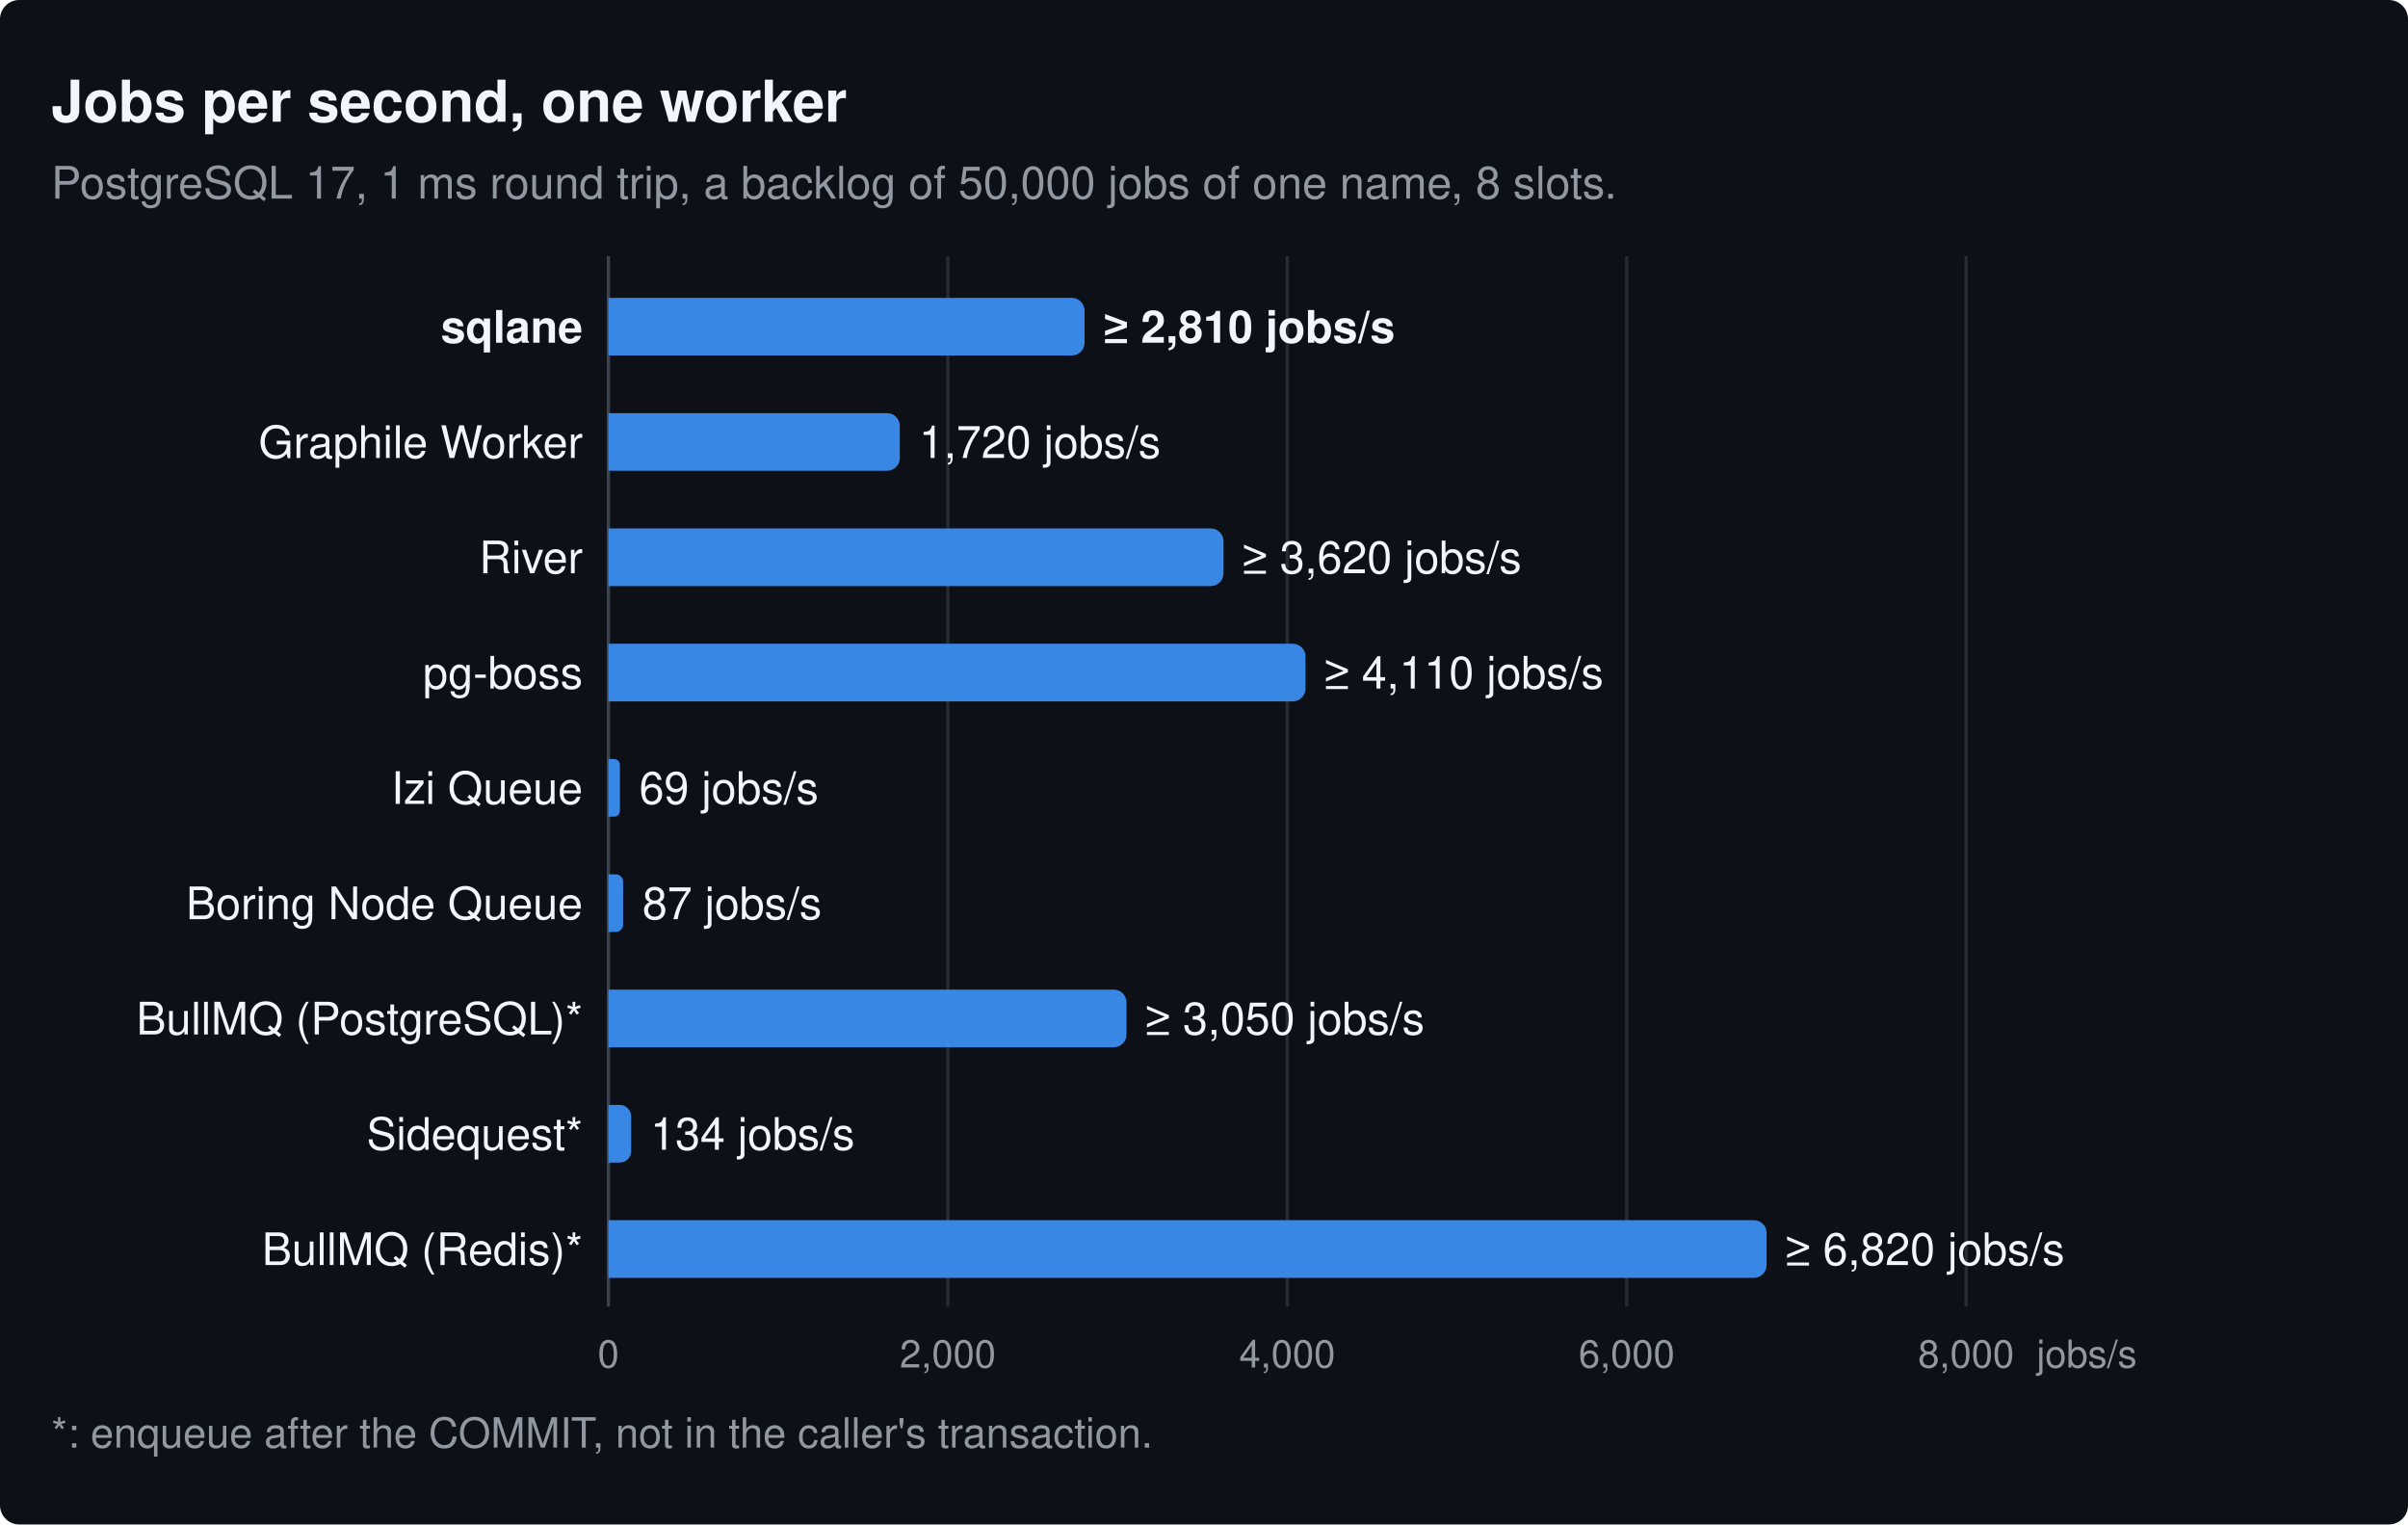
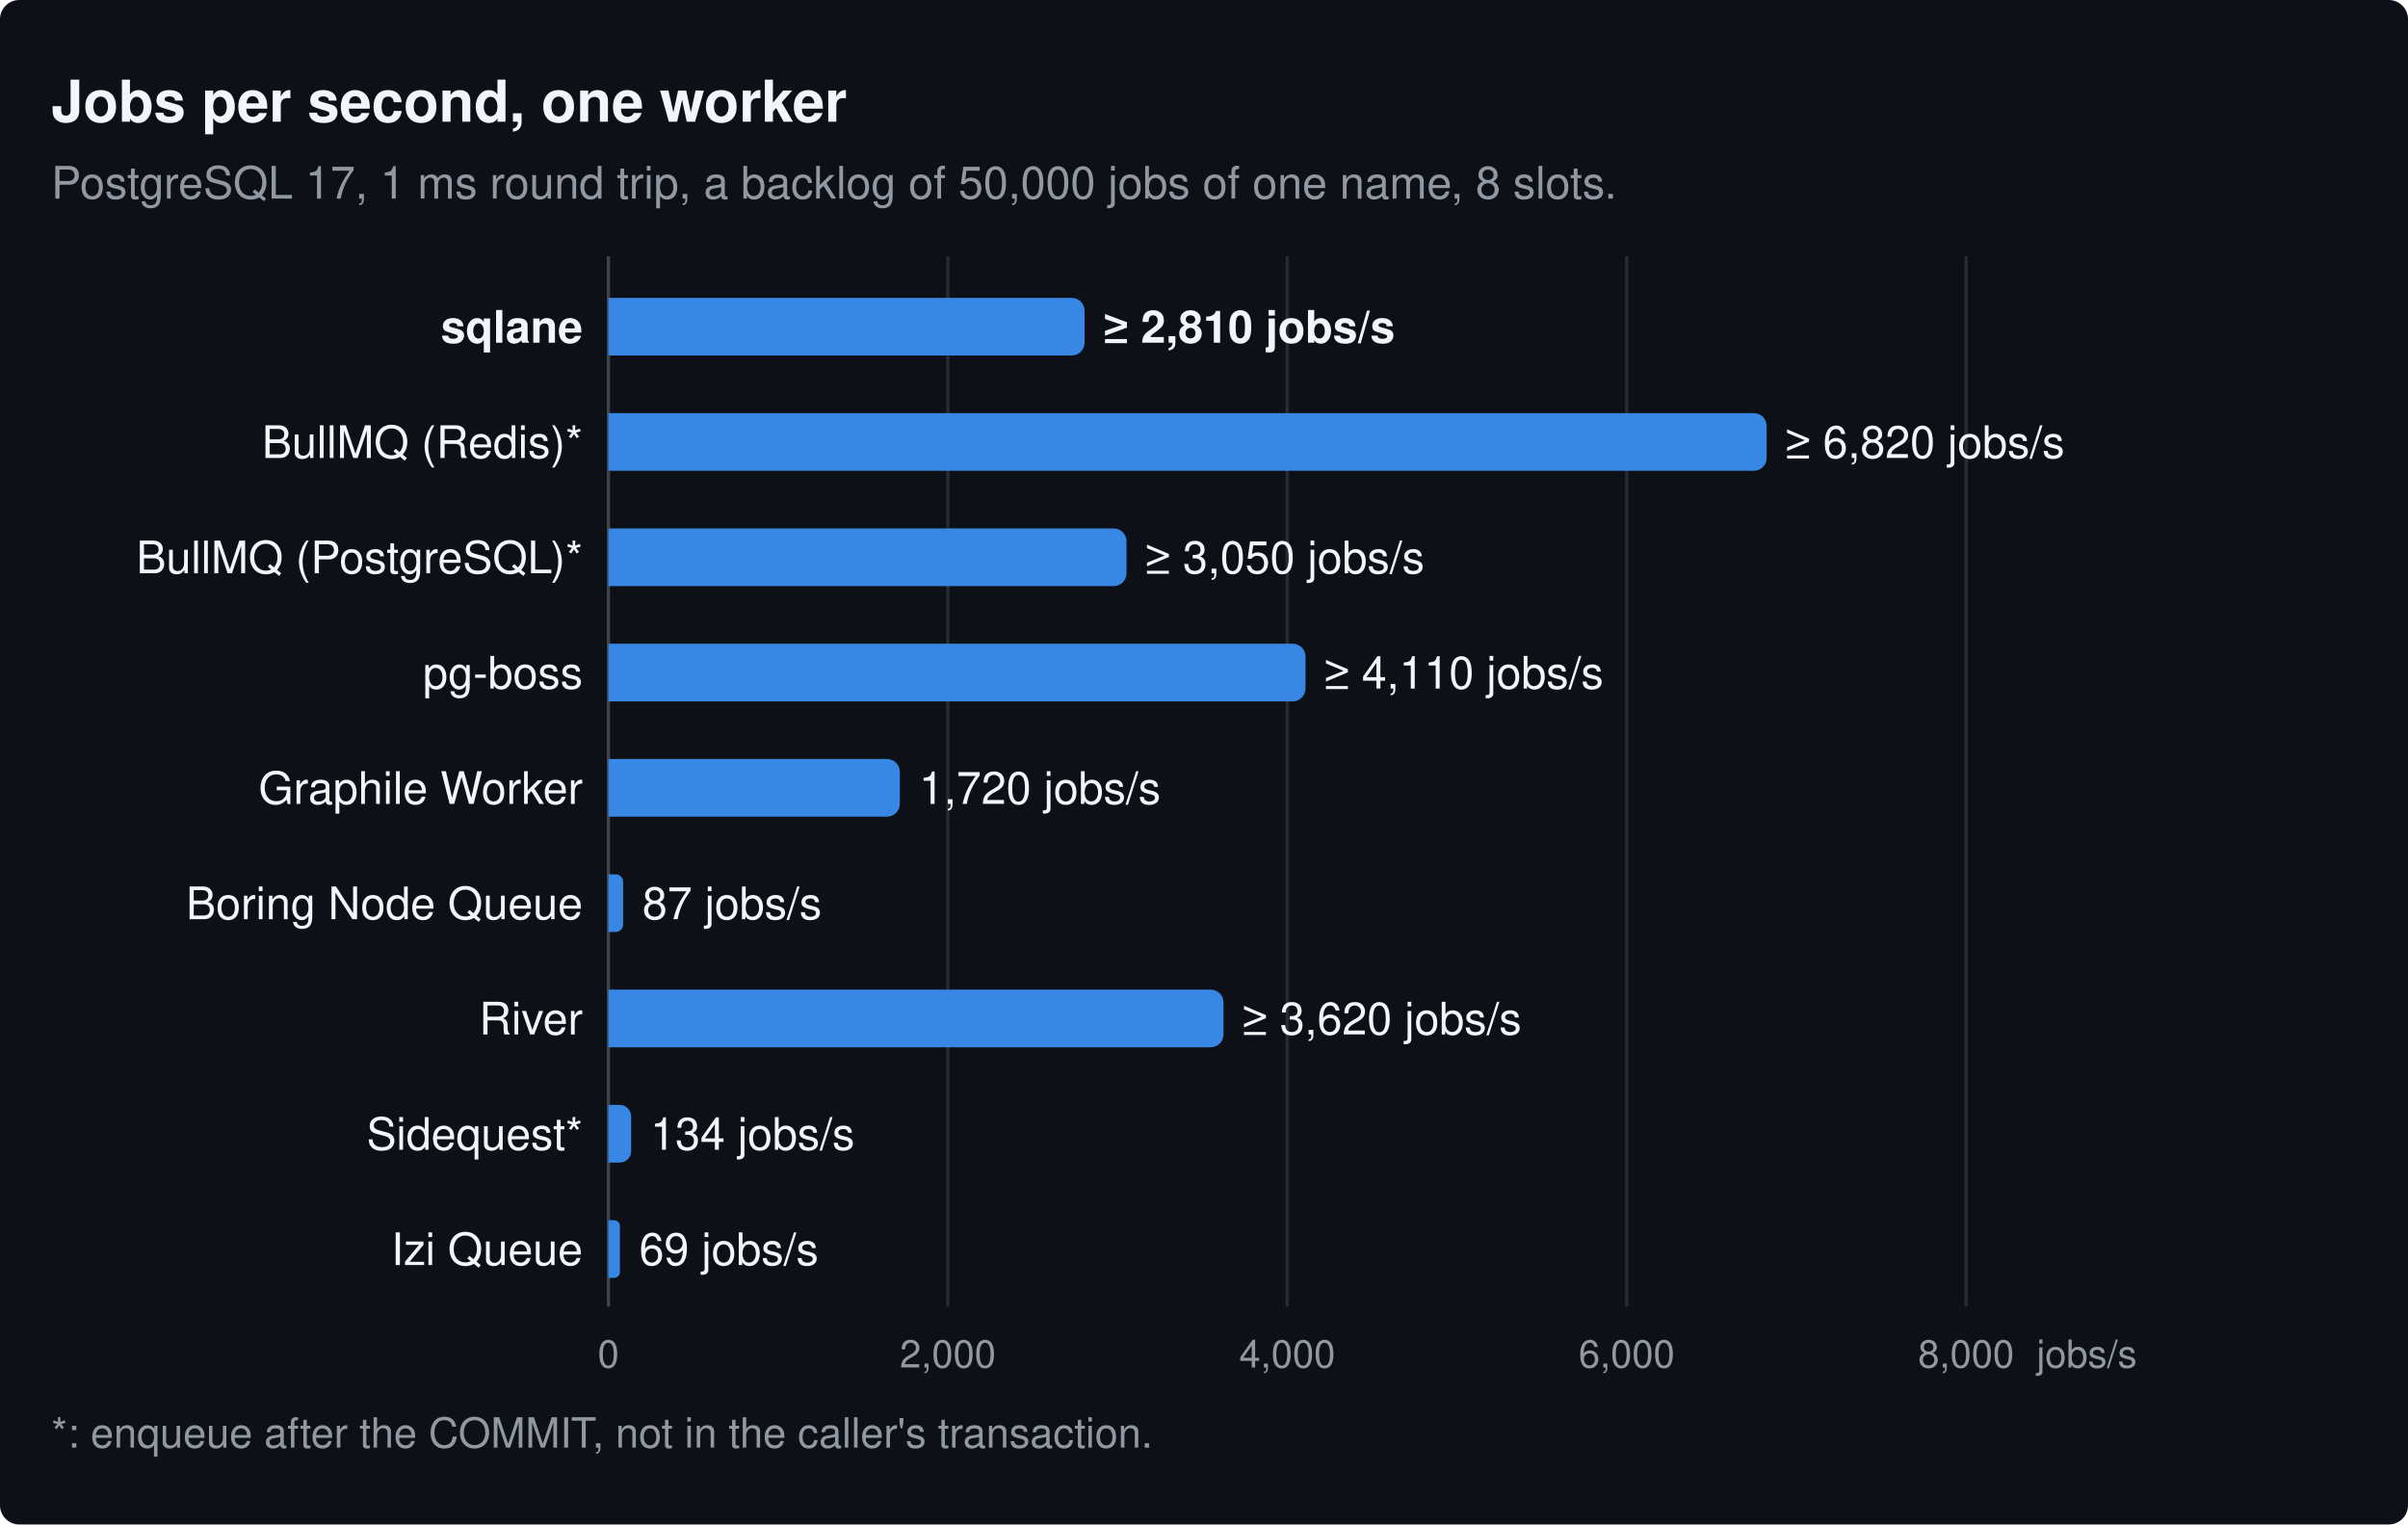
<svg xmlns="http://www.w3.org/2000/svg" width="752" height="476" viewBox="0 0 752 476" font-family="-apple-system, BlinkMacSystemFont, 'Segoe UI', Helvetica, Arial, sans-serif" role="img" aria-label="Jobs per second, one worker">
  <rect width="752" height="476" rx="6" fill="#0d1117" />
  <g transform="translate(16 16)">
    <text x="0" y="22" font-size="18" font-weight="600" fill="#f0f6fc">Jobs per second, one worker</text>
    <text x="0" y="46" font-size="14" fill="#9198a1">PostgreSQL 17, 1 ms round trip, a backlog of 50,000 jobs of one name, 8 slots.</text>
    <line x1="174.0" y1="64" x2="174.0" y2="392" stroke="#3d444d" />
    <text x="174.0" y="411" font-size="12" fill="#9198a1" text-anchor="middle">0</text>
    <line x1="280.0" y1="64" x2="280.0" y2="392" stroke="#262c36" />
    <text x="280.0" y="411" font-size="12" fill="#9198a1" text-anchor="middle">2,000</text>
    <line x1="386.0" y1="64" x2="386.0" y2="392" stroke="#262c36" />
    <text x="386.0" y="411" font-size="12" fill="#9198a1" text-anchor="middle">4,000</text>
    <line x1="492.0" y1="64" x2="492.0" y2="392" stroke="#262c36" />
    <text x="492.0" y="411" font-size="12" fill="#9198a1" text-anchor="middle">6,000</text>
    <line x1="598.0" y1="64" x2="598.0" y2="392" stroke="#262c36" />
    <text x="598.0" y="411" font-size="12" fill="#9198a1" text-anchor="middle">8,000</text>
    <text x="620" y="411" font-size="12" fill="#9198a1">jobs/s</text>
    <text x="0" y="436" font-size="13" fill="#9198a1">*: enqueue after the COMMIT, not in the caller's transaction.</text>
    <text x="166" y="91" font-size="14" fill="#f0f6fc" text-anchor="end" font-weight="600">sqlane</text>
    <path d="M174,77H318.7A4,4 0 0 1 322.7,81V91A4,4 0 0 1 318.7,95H174Z" fill="#3987e5" />
    <text x="328.7" y="91" font-size="14" fill="#f0f6fc" font-weight="600">≥ 2,810 jobs/s</text>
-     <text x="166" y="127" font-size="14" fill="#f0f6fc" text-anchor="end">Graphile Worker</text>
-     <path d="M174,113H261.0A4,4 0 0 1 265.0,117V127A4,4 0 0 1 261.0,131H174Z" fill="#3987e5" />
-     <text x="271.0" y="127" font-size="14" fill="#f0f6fc">1,720 jobs/s</text>
-     <text x="166" y="163" font-size="14" fill="#f0f6fc" text-anchor="end">River</text>
-     <path d="M174,149H362.1A4,4 0 0 1 366.1,153V163A4,4 0 0 1 362.1,167H174Z" fill="#3987e5" />
-     <text x="372.1" y="163" font-size="14" fill="#f0f6fc">≥ 3,620 jobs/s</text>
+     <text x="166" y="127" font-size="14" fill="#f0f6fc" text-anchor="end">BullMQ (Redis)*</text>
+     <path d="M174,113H531.7A4,4 0 0 1 535.7,117V127A4,4 0 0 1 531.7,131H174Z" fill="#3987e5" />
+     <text x="541.7" y="127" font-size="14" fill="#f0f6fc">≥ 6,820 jobs/s</text>
+     <text x="166" y="163" font-size="14" fill="#f0f6fc" text-anchor="end">BullMQ (PostgreSQL)*</text>
+     <path d="M174,149H331.8A4,4 0 0 1 335.8,153V163A4,4 0 0 1 331.8,167H174Z" fill="#3987e5" />
+     <text x="341.8" y="163" font-size="14" fill="#f0f6fc">≥ 3,050 jobs/s</text>
    <text x="166" y="199" font-size="14" fill="#f0f6fc" text-anchor="end">pg-boss</text>
    <path d="M174,185H387.7A4,4 0 0 1 391.7,189V199A4,4 0 0 1 387.7,203H174Z" fill="#3987e5" />
    <text x="397.7" y="199" font-size="14" fill="#f0f6fc">≥ 4,110 jobs/s</text>
-     <text x="166" y="235" font-size="14" fill="#f0f6fc" text-anchor="end">Izi Queue</text>
-     <path d="M174,221H175.8A1.822,1.822 0 0 1 177.6,222.822V237.178A1.822,1.822 0 0 1 175.8,239H174Z" fill="#3987e5" />
-     <text x="183.6" y="235" font-size="14" fill="#f0f6fc">69 jobs/s</text>
+     <text x="166" y="235" font-size="14" fill="#f0f6fc" text-anchor="end">Graphile Worker</text>
+     <path d="M174,221H261.0A4,4 0 0 1 265.0,225V235A4,4 0 0 1 261.0,239H174Z" fill="#3987e5" />
+     <text x="271.0" y="235" font-size="14" fill="#f0f6fc">1,720 jobs/s</text>
    <text x="166" y="271" font-size="14" fill="#f0f6fc" text-anchor="end">Boring Node Queue</text>
    <path d="M174,257H176.3A2.315,2.315 0 0 1 178.6,259.315V272.685A2.315,2.315 0 0 1 176.3,275H174Z" fill="#3987e5" />
    <text x="184.6" y="271" font-size="14" fill="#f0f6fc">87 jobs/s</text>
-     <text x="166" y="307" font-size="14" fill="#f0f6fc" text-anchor="end">BullMQ (PostgreSQL)*</text>
-     <path d="M174,293H331.8A4,4 0 0 1 335.8,297V307A4,4 0 0 1 331.8,311H174Z" fill="#3987e5" />
-     <text x="341.8" y="307" font-size="14" fill="#f0f6fc">≥ 3,050 jobs/s</text>
+     <text x="166" y="307" font-size="14" fill="#f0f6fc" text-anchor="end">River</text>
+     <path d="M174,293H362.1A4,4 0 0 1 366.1,297V307A4,4 0 0 1 362.1,311H174Z" fill="#3987e5" />
+     <text x="372.1" y="307" font-size="14" fill="#f0f6fc">≥ 3,620 jobs/s</text>
    <text x="166" y="343" font-size="14" fill="#f0f6fc" text-anchor="end">Sidequest*</text>
    <path d="M174,329H177.6A3.56,3.56 0 0 1 181.1,332.56V343.44A3.56,3.56 0 0 1 177.6,347H174Z" fill="#3987e5" />
    <text x="187.1" y="343" font-size="14" fill="#f0f6fc">134 jobs/s</text>
-     <text x="166" y="379" font-size="14" fill="#f0f6fc" text-anchor="end">BullMQ (Redis)*</text>
-     <path d="M174,365H531.7A4,4 0 0 1 535.7,369V379A4,4 0 0 1 531.7,383H174Z" fill="#3987e5" />
-     <text x="541.7" y="379" font-size="14" fill="#f0f6fc">≥ 6,820 jobs/s</text>
+     <text x="166" y="379" font-size="14" fill="#f0f6fc" text-anchor="end">Izi Queue</text>
+     <path d="M174,365H175.8A1.822,1.822 0 0 1 177.6,366.822V381.178A1.822,1.822 0 0 1 175.8,383H174Z" fill="#3987e5" />
+     <text x="183.6" y="379" font-size="14" fill="#f0f6fc">69 jobs/s</text>
  </g>
</svg>
